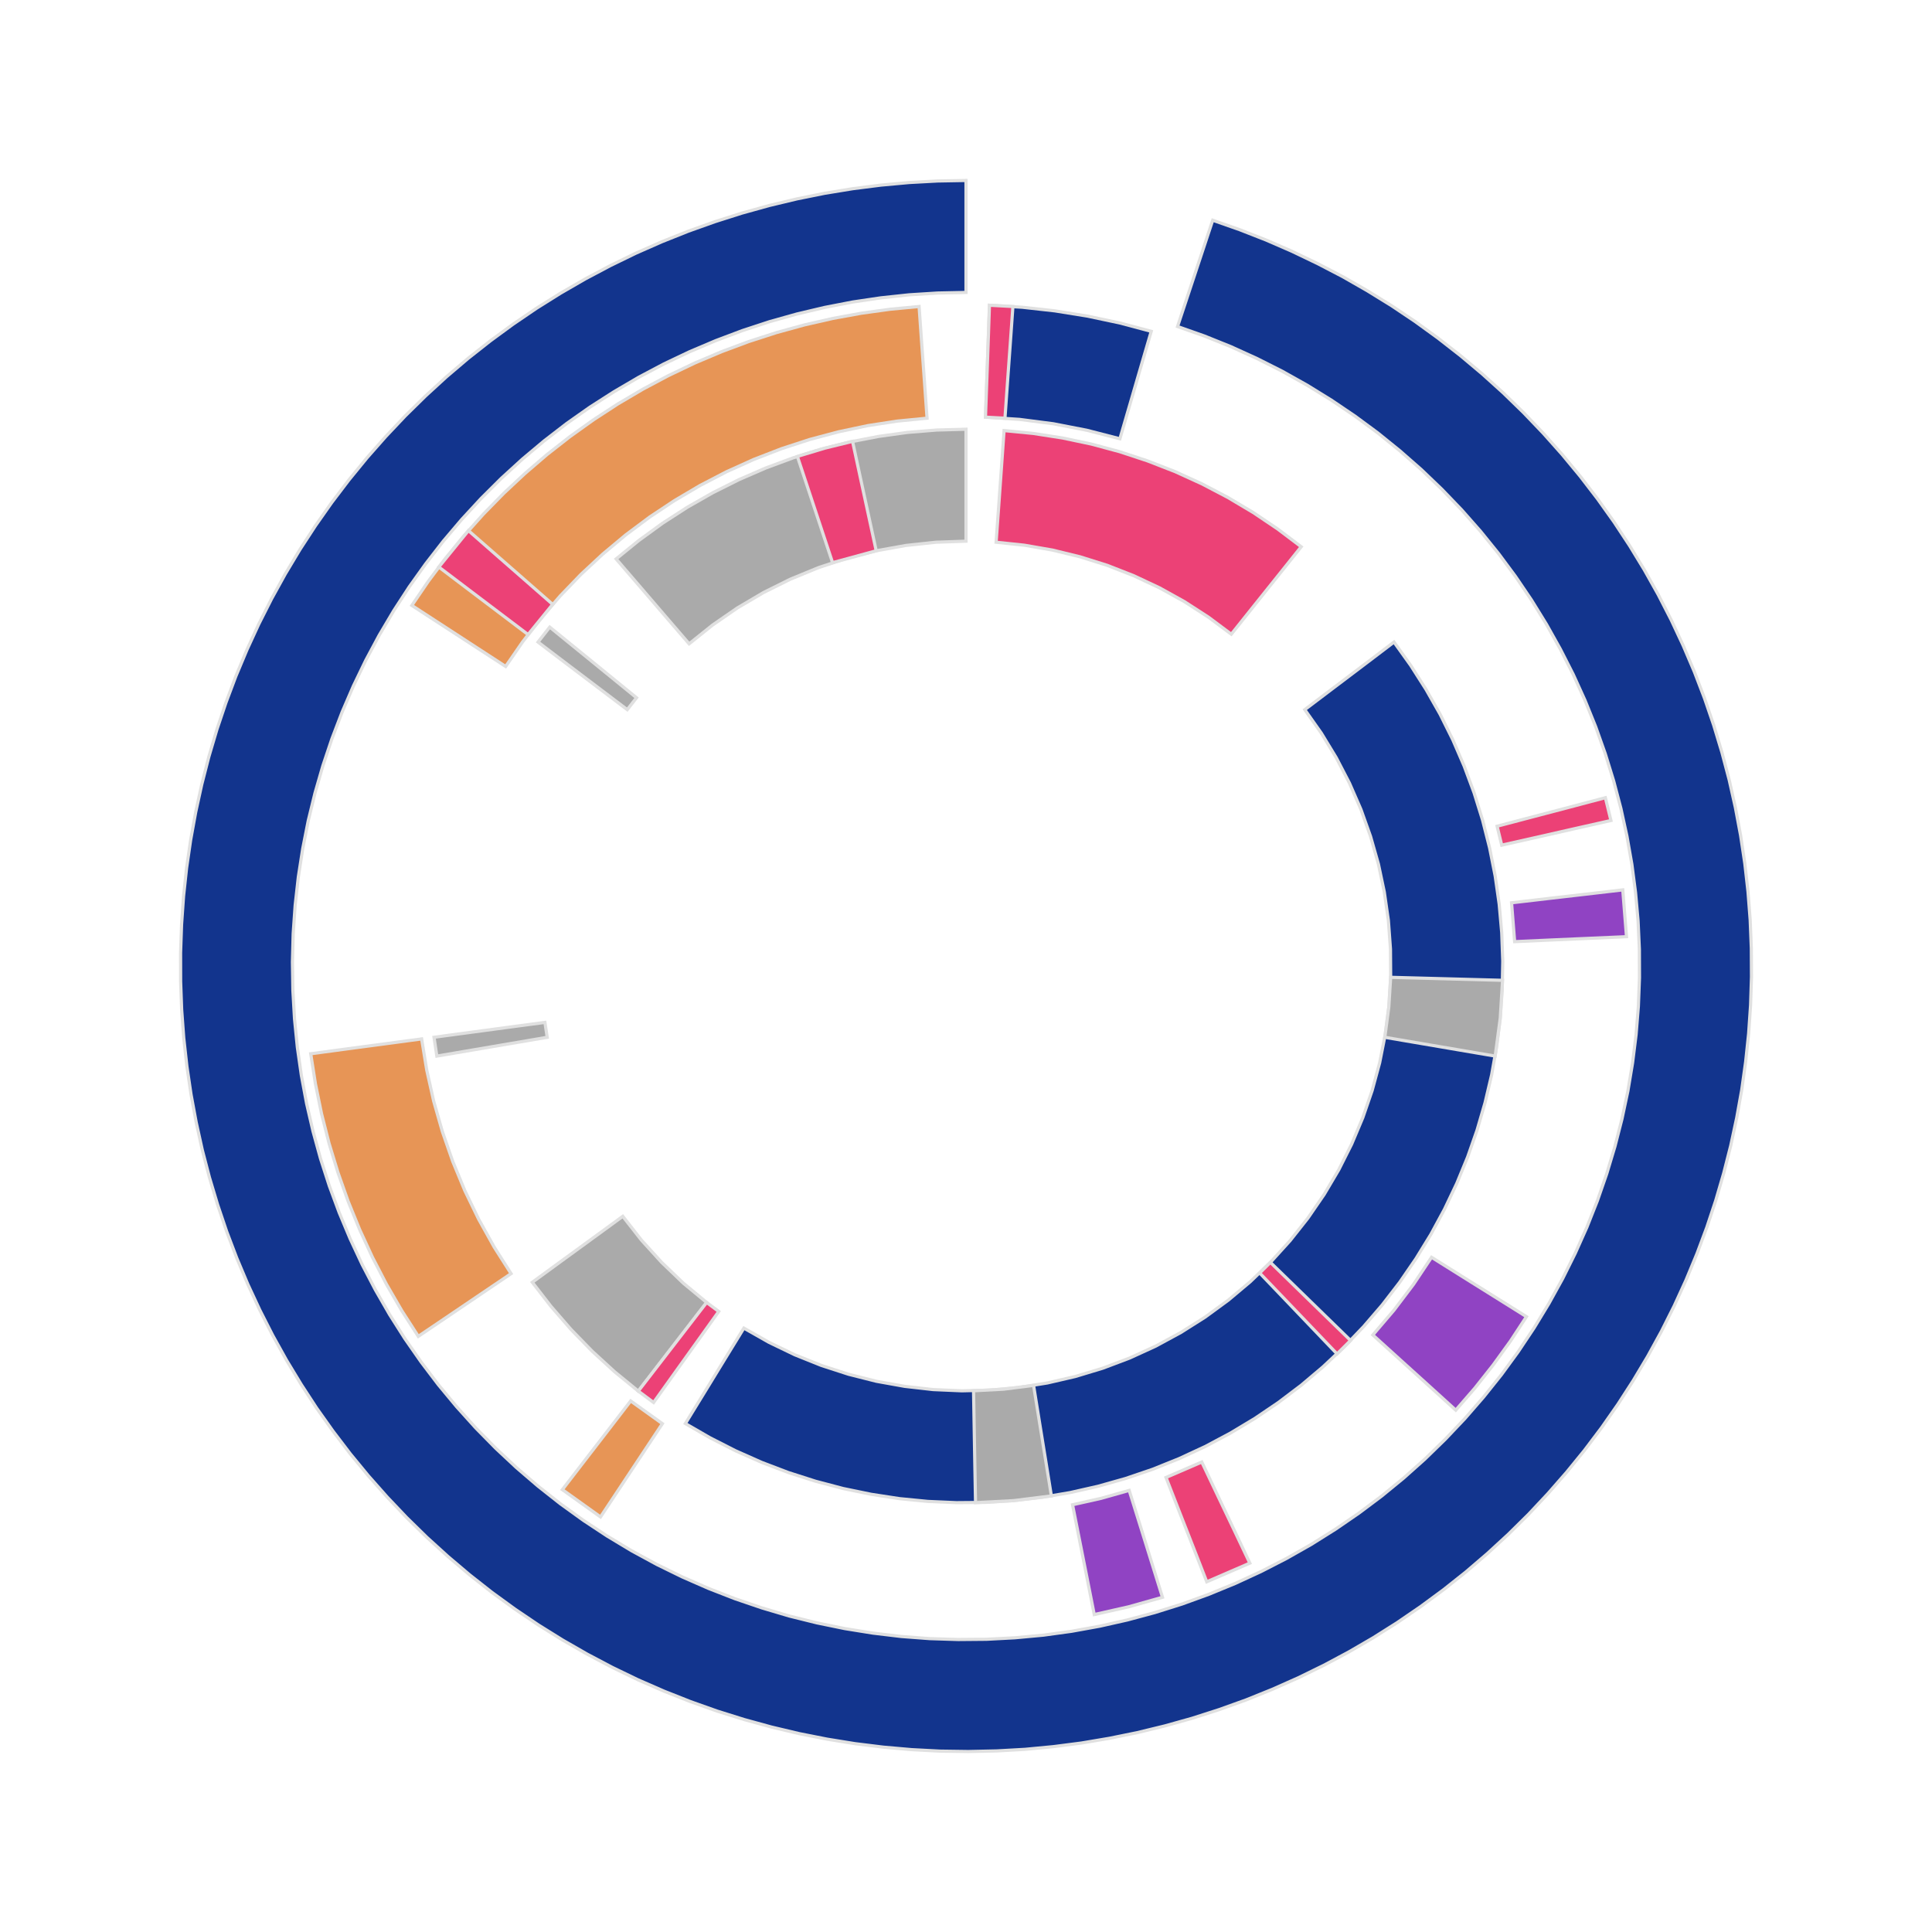
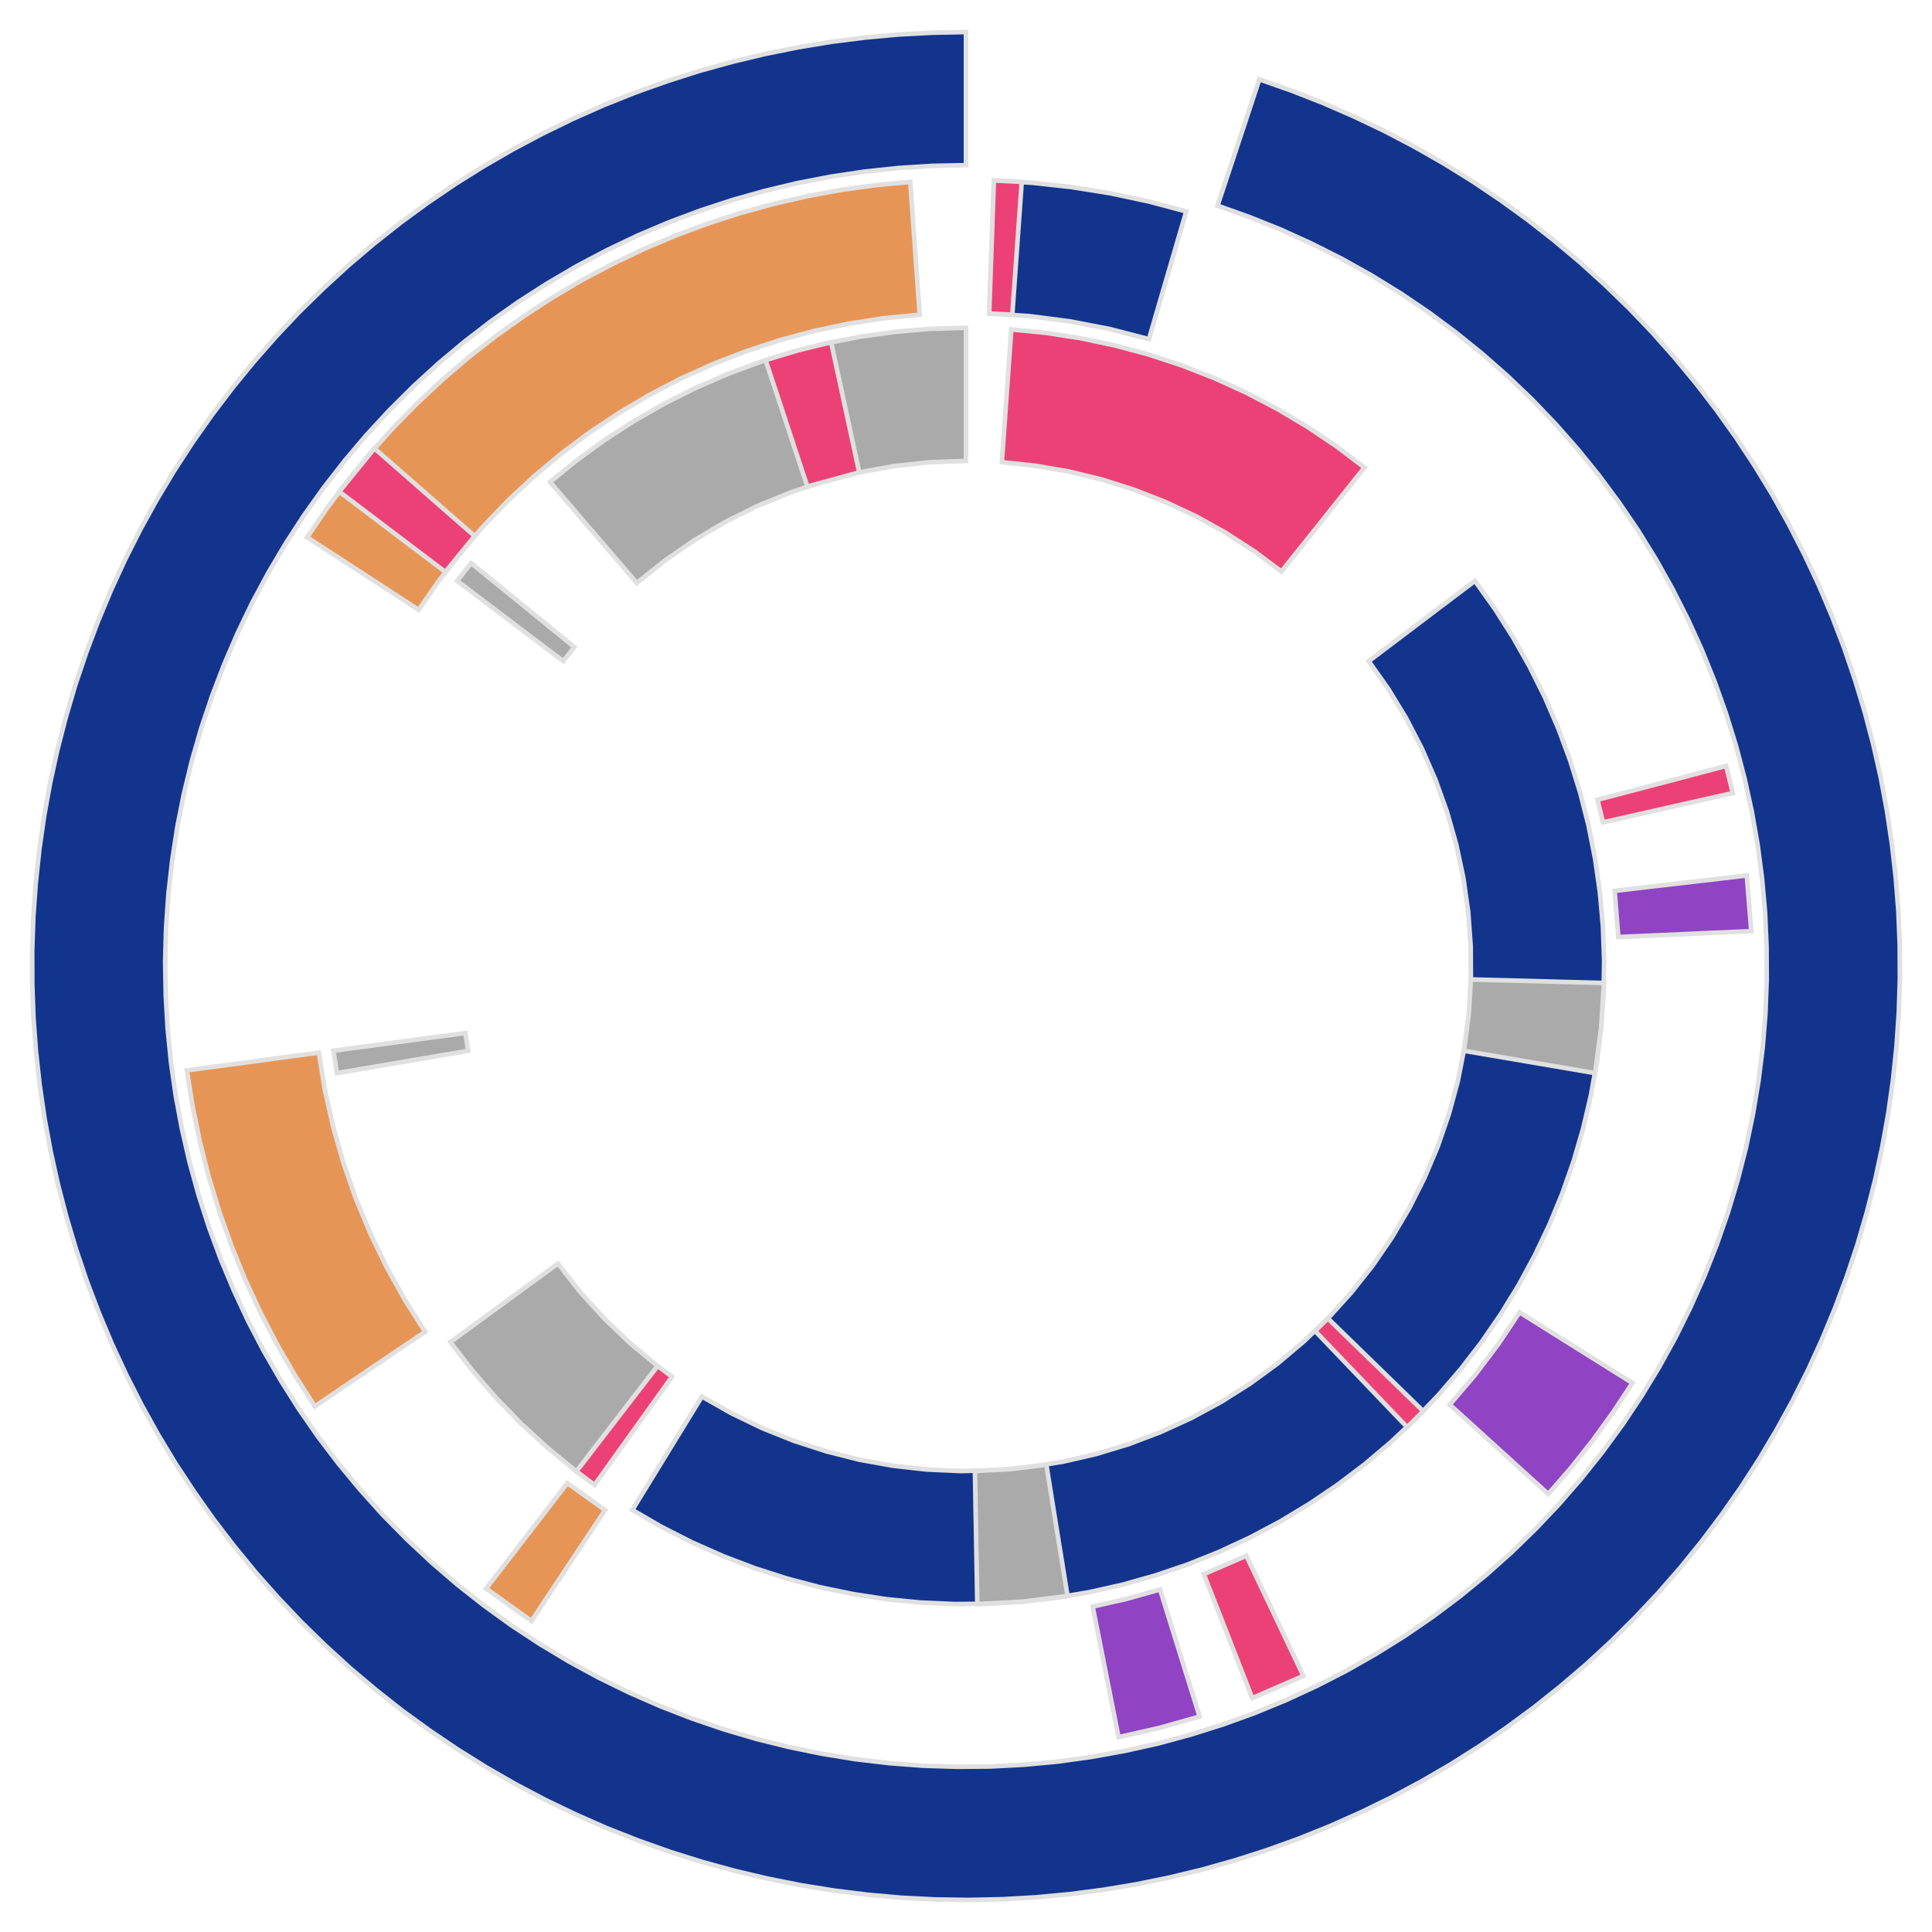
- <svg xmlns="http://www.w3.org/2000/svg" class="svglite" width="388.80pt" height="388.80pt" viewBox="0 0 388.80 388.80">
+ <svg xmlns="http://www.w3.org/2000/svg" class="svglite" width="270.00pt" height="270.00pt" viewBox="0 0 270.00 270.00">
  <defs>
    <style type="text/css">
    .svglite line, .svglite polyline, .svglite polygon, .svglite path, .svglite rect, .svglite circle {
      fill: none;
      stroke: #000000;
      stroke-linecap: round;
      stroke-linejoin: round;
      stroke-miterlimit: 10.00;
    }
    .svglite text {
      white-space: pre;
    }
  </style>
  </defs>
  <rect width="100%" height="100%" style="stroke: none; fill: none;" />
  <defs>
-     <clipPath id="cpMC4wMHwzODguODB8MC4wMHwzODguODA=">
-       <rect x="0.00" y="0.00" width="388.80" height="388.80" />
+     <clipPath id="cpMC4wMHwyNzAuMDB8MC4wMHwyNzAuMDA=">
+       <rect x="0.00" y="0.00" width="270.00" height="270.00" />
    </clipPath>
  </defs>
-   <g clip-path="url(#cpMC4wMHwzODguODB8MC4wMHwzODguODA=)">
-     <polygon points="194.40,58.85 194.40,51.34 194.40,43.83 194.40,36.32 188.69,36.42 182.98,36.73 177.29,37.25 171.62,37.97 165.99,38.89 160.39,40.02 154.83,41.35 149.32,42.88 143.88,44.61 138.50,46.53 133.19,48.65 127.97,50.95 122.83,53.45 117.78,56.13 112.83,58.99 107.99,62.02 103.27,65.23 98.66,68.61 94.17,72.15 89.82,75.85 85.61,79.71 81.53,83.72 77.61,87.87 73.83,92.16 70.22,96.58 66.76,101.13 63.48,105.80 60.36,110.59 57.42,115.49 54.66,120.49 52.08,125.59 49.69,130.78 47.48,136.05 45.47,141.40 43.65,146.81 42.03,152.29 40.61,157.83 39.39,163.41 38.37,169.03 37.55,174.68 36.94,180.36 36.54,186.06 36.34,191.77 36.35,197.49 36.56,203.20 36.98,208.89 37.61,214.57 38.44,220.22 39.48,225.84 40.71,231.42 42.15,236.95 43.79,242.42 45.62,247.84 47.65,253.18 49.87,258.44 52.28,263.62 54.87,268.71 57.65,273.71 60.61,278.60 63.73,283.38 67.04,288.04 70.50,292.58 74.13,296.99 77.92,301.27 81.85,305.41 85.94,309.41 90.17,313.25 94.53,316.94 99.02,320.47 103.64,323.83 108.38,327.03 113.23,330.05 118.18,332.89 123.24,335.56 128.38,338.04 133.62,340.33 138.93,342.43 144.31,344.34 149.77,346.05 155.27,347.56 160.83,348.88 166.44,349.99 172.08,350.90 177.75,351.60 183.44,352.10 189.15,352.40 194.86,352.48 200.57,352.36 206.28,352.04 211.96,351.50 217.63,350.77 223.26,349.82 228.86,348.68 234.41,347.33 239.91,345.79 245.36,344.04 250.73,342.11 256.03,339.97 261.25,337.65 266.38,335.14 271.42,332.45 276.36,329.58 281.19,326.53 285.91,323.30 290.51,319.91 294.98,316.36 299.32,312.64 303.53,308.77 307.59,304.76 311.50,300.59 315.26,296.29 318.87,291.86 322.31,287.30 325.58,282.62 328.68,277.82 331.61,272.91 334.36,267.90 336.92,262.80 339.30,257.60 341.49,252.32 343.49,246.97 345.29,241.55 346.89,236.07 348.30,230.53 349.50,224.94 350.51,219.32 351.30,213.66 351.90,207.98 352.29,202.28 352.47,196.57 352.44,190.85 352.21,185.15 351.77,179.45 351.13,173.77 350.28,168.12 349.23,162.51 347.98,156.93 346.52,151.41 344.87,145.94 343.02,140.53 340.98,135.20 338.74,129.94 336.32,124.77 333.71,119.68 330.92,114.70 327.95,109.82 324.81,105.05 321.49,100.39 318.01,95.86 314.37,91.46 310.57,87.19 306.62,83.06 302.53,79.08 298.29,75.25 293.91,71.57 289.41,68.06 284.78,64.70 280.04,61.52 275.18,58.52 270.22,55.68 265.15,53.04 260.00,50.57 254.76,48.29 249.44,46.21 244.05,44.32 241.69,51.45 239.33,58.58 236.97,65.71 242.38,67.62 247.70,69.76 252.92,72.13 258.04,74.71 263.04,77.51 267.92,80.52 272.67,83.73 277.28,87.13 281.74,90.74 286.05,94.52 290.19,98.49 294.16,102.62 297.95,106.92 301.56,111.38 304.97,115.98 308.19,120.73 311.20,125.61 314.00,130.61 316.60,135.72 318.97,140.94 321.12,146.25 323.04,151.66 324.73,157.13 326.19,162.68 327.41,168.28 328.40,173.93 329.14,179.61 329.65,185.32 329.91,191.05 329.93,196.78 329.71,202.51 329.25,208.22 328.54,213.91 327.60,219.57 326.41,225.18 324.99,230.73 323.34,236.22 321.46,241.64 319.35,246.97 317.01,252.20 314.46,257.33 311.69,262.35 308.71,267.25 305.53,272.02 302.15,276.65 298.57,281.13 294.81,285.46 290.87,289.62 286.76,293.62 282.48,297.44 278.05,301.07 273.46,304.51 268.74,307.75 263.88,310.80 258.89,313.63 253.79,316.25 248.59,318.65 243.29,320.83 237.90,322.79 232.43,324.51 226.89,326.00 221.30,327.26 215.66,328.28 209.98,329.06 204.27,329.59 198.55,329.89 192.81,329.94 187.08,329.76 181.37,329.33 175.67,328.65 170.01,327.74 164.40,326.59 158.83,325.21 153.34,323.58 147.91,321.73 142.57,319.65 137.32,317.35 132.17,314.83 127.13,312.09 122.22,309.14 117.43,305.98 112.78,302.63 108.28,299.08 103.93,295.35 99.74,291.43 95.72,287.34 91.88,283.08 88.22,278.67 84.76,274.11 81.48,269.40 78.41,264.56 75.55,259.59 72.90,254.51 70.47,249.31 68.26,244.03 66.27,238.65 64.51,233.19 62.99,227.66 61.70,222.08 60.65,216.44 59.84,210.77 59.27,205.06 58.94,199.34 58.85,193.61 59.00,187.88 59.40,182.16 60.04,176.46 60.92,170.79 62.03,165.17 63.39,159.60 64.98,154.09 66.80,148.66 68.85,143.30 71.12,138.04 73.61,132.88 76.32,127.82 79.24,122.89 82.37,118.08 85.70,113.42 89.22,108.89 92.93,104.52 96.82,100.31 100.88,96.27 105.12,92.40 109.51,88.72 114.05,85.22 118.74,81.92 123.57,78.83 128.52,75.93 133.58,73.25 138.76,70.79 144.04,68.55 149.40,66.53 154.85,64.74 160.37,63.19 165.95,61.87 171.58,60.78 177.25,59.94 182.95,59.33 188.67,58.97 194.40,58.85 " style="stroke-width: 0.64; stroke: #E0E0E0; stroke-linecap: butt; stroke-linejoin: miter; fill: #12348D;" />
-     <polygon points="149.70,267.27 145.77,273.67 141.85,280.08 137.92,286.48 142.90,289.35 148.03,291.96 153.28,294.29 158.66,296.34 164.13,298.09 169.70,299.56 175.33,300.72 181.01,301.59 186.74,302.15 192.48,302.40 198.23,302.35 203.97,301.99 209.69,301.33 215.36,300.37 220.97,299.10 226.50,297.54 231.94,295.69 237.28,293.54 242.50,291.12 247.58,288.42 252.51,285.46 257.27,282.24 261.86,278.77 266.25,275.06 270.44,271.12 274.42,266.96 278.17,262.60 281.68,258.05 284.94,253.31 287.95,248.41 290.69,243.35 293.16,238.16 295.35,232.84 297.25,227.42 298.86,221.89 300.18,216.30 301.19,210.63 301.91,204.93 302.31,199.19 302.42,193.44 302.21,187.69 301.70,181.97 300.89,176.27 299.77,170.63 298.36,165.06 296.65,159.56 294.65,154.17 292.37,148.89 289.81,143.74 286.97,138.74 283.88,133.89 280.53,129.21 274.55,133.75 268.56,138.28 262.57,142.81 265.90,147.53 268.90,152.46 271.56,157.58 273.87,162.87 275.81,168.31 277.39,173.86 278.58,179.51 279.40,185.22 279.82,190.98 279.86,196.75 279.51,202.51 278.76,208.24 277.64,213.90 276.13,219.47 274.25,224.93 272.01,230.25 269.42,235.40 266.48,240.37 263.21,245.13 259.63,249.66 255.75,253.94 251.60,257.94 247.18,261.65 242.52,265.06 237.64,268.15 232.57,270.90 227.32,273.30 221.92,275.34 216.39,277.01 210.77,278.31 205.07,279.22 199.32,279.75 193.55,279.89 187.78,279.64 182.05,278.99 176.36,277.97 170.77,276.56 165.28,274.78 159.92,272.63 154.72,270.12 149.70,267.27 " style="stroke-width: 0.64; stroke: #E0E0E0; stroke-linecap: butt; stroke-linejoin: miter; fill: #12348D;" />
-     <polygon points="126.92,281.93 122.34,287.88 117.75,293.83 113.17,299.78 120.85,305.27 125.00,299.02 129.15,292.76 133.30,286.50 126.92,281.93 " style="stroke-width: 0.64; stroke: #E0E0E0; stroke-linecap: butt; stroke-linejoin: miter; fill: #E79556;" />
-     <polygon points="84.85,209.07 77.41,210.07 69.97,211.06 62.53,212.06 63.48,218.12 64.71,224.14 66.22,230.09 68.01,235.96 70.06,241.75 72.38,247.44 74.95,253.01 77.78,258.46 80.86,263.77 84.18,268.93 90.40,264.73 96.62,260.52 102.85,256.31 99.43,250.93 96.33,245.36 93.55,239.62 91.11,233.73 89.02,227.71 87.27,221.58 85.88,215.36 84.85,209.07 " style="stroke-width: 0.64; stroke: #E0E0E0; stroke-linecap: butt; stroke-linejoin: miter; fill: #E79556;" />
-     <polygon points="186.56,84.16 186.03,76.67 185.49,69.17 184.96,61.68 179.14,62.23 173.35,63.03 167.60,64.08 161.90,65.38 156.26,66.93 150.69,68.73 145.22,70.77 139.83,73.05 134.55,75.57 129.39,78.31 124.35,81.28 119.45,84.47 114.69,87.87 110.09,91.47 105.65,95.28 101.38,99.27 97.29,103.45 93.39,107.80 89.68,112.33 86.17,117.01 82.88,121.84 89.17,125.93 95.47,130.03 101.76,134.12 105.17,129.18 108.84,124.44 112.76,119.90 116.92,115.58 121.32,111.49 125.92,107.65 130.73,104.06 135.73,100.74 140.90,97.69 146.22,94.93 151.69,92.46 157.29,90.29 162.99,88.43 168.79,86.89 174.66,85.65 180.59,84.74 186.56,84.16 " style="stroke-width: 0.64; stroke: #E0E0E0; stroke-linecap: butt; stroke-linejoin: miter; fill: #E79556;" />
-     <polygon points="278.68,208.75 286.08,210.01 293.48,211.27 300.89,212.53 301.91,204.93 302.38,197.28 294.87,197.08 287.37,196.88 279.86,196.68 279.48,202.73 278.68,208.75 " style="stroke-width: 0.64; stroke: #E0E0E0; stroke-linecap: butt; stroke-linejoin: miter; fill: #AAAAAA;" />
-     <polygon points="195.92,279.88 196.05,287.39 196.18,294.89 196.32,302.40 203.97,301.99 211.58,301.04 210.39,293.63 209.19,286.22 208.00,278.80 201.98,279.56 195.92,279.88 " style="stroke-width: 0.64; stroke: #E0E0E0; stroke-linecap: butt; stroke-linejoin: miter; fill: #AAAAAA;" />
-     <polygon points="125.33,244.77 119.26,249.20 113.19,253.62 107.12,258.05 110.88,262.90 114.90,267.53 119.18,271.93 123.70,276.07 128.45,279.95 133.04,274.00 137.62,268.06 142.21,262.11 137.53,258.24 133.15,254.04 129.07,249.55 125.33,244.77 " style="stroke-width: 0.64; stroke: #E0E0E0; stroke-linecap: butt; stroke-linejoin: miter; fill: #AAAAAA;" />
-     <polygon points="109.66,205.75 102.22,206.74 94.78,207.74 87.34,208.74 87.91,212.53 95.32,211.27 102.72,210.01 110.12,208.75 109.66,205.75 " style="stroke-width: 0.64; stroke: #E0E0E0; stroke-linecap: butt; stroke-linejoin: miter; fill: #AAAAAA;" />
-     <polygon points="128.10,140.42 122.28,135.68 116.46,130.94 110.63,126.20 108.27,129.21 114.25,133.75 120.24,138.28 126.23,142.81 128.10,140.42 " style="stroke-width: 0.64; stroke: #E0E0E0; stroke-linecap: butt; stroke-linejoin: miter; fill: #AAAAAA;" />
-     <polygon points="194.40,108.91 194.40,101.40 194.40,93.89 194.40,86.38 188.50,86.54 182.62,87.02 176.78,87.83 170.99,88.95 165.27,90.38 159.63,92.13 154.10,94.18 148.69,96.53 143.42,99.17 138.30,102.09 133.34,105.29 128.57,108.76 123.99,112.48 128.89,118.17 133.78,123.87 138.68,129.56 143.42,125.77 148.41,122.33 153.64,119.25 159.07,116.55 164.69,114.24 170.45,112.33 176.33,110.84 182.30,109.77 188.34,109.12 194.40,108.91 " style="stroke-width: 0.64; stroke: #E0E0E0; stroke-linecap: butt; stroke-linejoin: miter; fill: #AAAAAA;" />
-     <polygon points="247.79,127.63 252.48,121.76 257.17,115.90 261.86,110.03 257.13,106.46 252.21,103.15 247.12,100.12 241.87,97.37 236.48,94.91 230.96,92.76 225.33,90.90 219.61,89.36 213.82,88.14 207.96,87.23 202.06,86.65 201.53,94.14 201.00,101.63 200.46,109.12 206.16,109.72 211.81,110.70 217.38,112.06 222.85,113.78 228.18,115.87 233.37,118.31 238.38,121.09 243.19,124.20 247.79,127.63 " style="stroke-width: 0.64; stroke: #E0E0E0; stroke-linecap: butt; stroke-linejoin: miter; fill: #EC4176;" />
-     <polygon points="253.50,256.18 258.69,261.60 263.88,267.03 269.07,272.46 271.79,269.76 266.41,264.52 261.03,259.28 255.65,254.04 253.50,256.18 " style="stroke-width: 0.64; stroke: #E0E0E0; stroke-linecap: butt; stroke-linejoin: miter; fill: #EC4176;" />
-     <polygon points="304.81,189.50 312.32,189.16 319.82,188.83 327.32,188.50 326.57,179.08 319.11,179.95 311.65,180.81 304.19,181.68 304.81,189.50 " style="stroke-width: 0.64; stroke: #E0E0E0; stroke-linecap: butt; stroke-linejoin: miter; fill: #9043C3;" />
-     <polygon points="276.27,268.65 281.83,273.69 287.40,278.73 292.96,283.78 296.83,279.32 300.49,274.69 303.95,269.91 307.19,264.97 300.83,260.99 294.46,257.01 288.09,253.02 284.46,258.46 280.52,263.67 276.27,268.65 " style="stroke-width: 0.64; stroke: #E0E0E0; stroke-linecap: butt; stroke-linejoin: miter; fill: #9043C3;" />
-     <polygon points="215.84,302.82 217.30,310.19 218.76,317.56 220.21,324.92 227.12,323.36 233.94,321.44 231.71,314.27 229.48,307.10 227.24,299.93 221.58,301.53 215.84,302.82 " style="stroke-width: 0.64; stroke: #E0E0E0; stroke-linecap: butt; stroke-linejoin: miter; fill: #9043C3;" />
-     <polygon points="225.37,88.30 227.47,81.10 229.57,73.89 231.68,66.68 225.29,64.98 218.82,63.61 212.29,62.56 205.72,61.83 199.12,61.43 198.86,68.94 198.59,76.44 198.32,83.95 205.17,84.40 211.98,85.28 218.72,86.59 225.37,88.30 " style="stroke-width: 0.64; stroke: #E0E0E0; stroke-linecap: butt; stroke-linejoin: miter; fill: #12348D;" />
-     <polygon points="202.24,84.16 202.77,76.67 203.31,69.17 203.84,61.68 199.12,61.43 198.86,68.94 198.59,76.44 198.32,83.95 202.24,84.16 " style="stroke-width: 0.64; stroke: #E0E0E0; stroke-linecap: butt; stroke-linejoin: miter; fill: #EC4176;" />
-     <polygon points="302.21,170.08 309.54,168.43 316.86,166.77 324.19,165.12 323.07,160.53 315.81,162.45 308.54,164.36 301.28,166.27 302.21,170.08 " style="stroke-width: 0.64; stroke: #E0E0E0; stroke-linecap: butt; stroke-linejoin: miter; fill: #EC4176;" />
-     <polygon points="234.65,297.33 237.38,304.33 240.12,311.32 242.85,318.32 251.52,314.57 248.30,307.78 245.07,301.00 241.85,294.22 234.65,297.33 " style="stroke-width: 0.64; stroke: #E0E0E0; stroke-linecap: butt; stroke-linejoin: miter; fill: #EC4176;" />
-     <polygon points="176.33,110.84 174.74,103.50 173.15,96.16 171.57,88.82 165.98,90.19 160.47,91.85 162.83,98.98 165.19,106.11 167.55,113.23 176.33,110.84 " style="stroke-width: 0.64; stroke: #E0E0E0; stroke-linecap: butt; stroke-linejoin: miter; fill: #EC4176;" />
-     <polygon points="111.22,121.62 105.57,116.67 99.92,111.73 94.27,106.78 88.31,114.11 94.29,118.64 100.28,123.17 106.27,127.70 111.22,121.62 " style="stroke-width: 0.64; stroke: #E0E0E0; stroke-linecap: butt; stroke-linejoin: miter; fill: #EC4176;" />
-     <polygon points="142.21,262.11 137.62,268.06 133.04,274.00 128.45,279.95 131.53,282.24 135.90,276.13 140.27,270.03 144.64,263.92 142.21,262.11 " style="stroke-width: 0.64; stroke: #E0E0E0; stroke-linecap: butt; stroke-linejoin: miter; fill: #EC4176;" />
+   <g clip-path="url(#cpMC4wMHwyNzAuMDB8MC4wMHwyNzAuMDA=)">
+     <polygon points="135.00,23.08 135.00,16.88 135.00,10.68 135.00,4.48 130.28,4.57 125.57,4.82 120.88,5.25 116.20,5.84 111.54,6.61 106.92,7.54 102.33,8.64 97.78,9.90 93.29,11.33 88.85,12.91 84.46,14.66 80.15,16.57 75.91,18.63 71.74,20.84 67.65,23.20 63.66,25.70 59.76,28.35 55.95,31.14 52.25,34.07 48.66,37.12 45.18,40.31 41.81,43.61 38.57,47.04 35.46,50.58 32.47,54.24 29.62,57.99 26.90,61.85 24.33,65.81 21.90,69.85 19.62,73.98 17.49,78.19 15.52,82.47 13.70,86.82 12.04,91.24 10.53,95.71 9.20,100.23 8.02,104.80 7.01,109.41 6.17,114.05 5.50,118.72 5.00,123.41 4.66,128.12 4.50,132.83 4.51,137.55 4.68,142.26 5.03,146.97 5.55,151.66 6.23,156.32 7.09,160.96 8.11,165.57 9.30,170.13 10.65,174.65 12.16,179.12 13.84,183.53 15.67,187.88 17.66,192.15 19.80,196.36 22.09,200.48 24.53,204.52 27.12,208.46 29.84,212.31 32.71,216.06 35.70,219.71 38.83,223.24 42.08,226.66 45.45,229.95 48.94,233.13 52.54,236.17 56.25,239.09 60.07,241.86 63.98,244.50 67.98,247.00 72.07,249.35 76.24,251.55 80.49,253.59 84.81,255.49 89.20,257.22 93.65,258.80 98.15,260.21 102.70,261.46 107.29,262.54 111.91,263.46 116.57,264.21 121.25,264.79 125.95,265.21 130.66,265.45 135.38,265.52 140.10,265.42 144.80,265.15 149.50,264.71 154.18,264.10 158.83,263.33 163.45,262.38 168.04,261.27 172.58,259.99 177.07,258.55 181.51,256.95 185.88,255.19 190.19,253.27 194.43,251.20 198.59,248.98 202.67,246.61 206.66,244.09 210.55,241.43 214.35,238.63 218.04,235.69 221.63,232.63 225.10,229.43 228.45,226.11 231.68,222.68 234.79,219.13 237.76,215.47 240.60,211.70 243.31,207.83 245.87,203.87 248.28,199.82 250.55,195.69 252.67,191.47 254.63,187.18 256.44,182.82 258.09,178.40 259.58,173.93 260.90,169.40 262.07,164.83 263.06,160.22 263.89,155.57 264.55,150.90 265.04,146.21 265.36,141.50 265.51,136.79 265.49,132.07 265.30,127.36 264.93,122.66 264.40,117.97 263.70,113.30 262.84,108.67 261.80,104.07 260.60,99.50 259.23,94.99 257.71,90.52 256.02,86.12 254.18,81.78 252.17,77.51 250.02,73.31 247.72,69.19 245.26,65.16 242.67,61.22 239.93,57.38 237.06,53.64 234.05,50.01 230.92,46.48 227.66,43.07 224.27,39.79 220.77,36.62 217.16,33.59 213.44,30.68 209.62,27.92 205.71,25.29 201.70,22.81 197.60,20.47 193.42,18.28 189.16,16.25 184.84,14.37 180.44,12.65 175.99,11.09 174.05,16.97 172.10,22.86 170.15,28.74 174.61,30.33 179.00,32.09 183.31,34.05 187.54,36.18 191.67,38.49 195.70,40.97 199.62,43.62 203.43,46.44 207.11,49.41 210.67,52.54 214.09,55.81 217.36,59.22 220.49,62.77 223.47,66.45 226.29,70.26 228.95,74.17 231.44,78.20 233.75,82.33 235.89,86.55 237.85,90.86 239.62,95.25 241.21,99.71 242.61,104.23 243.81,108.81 244.82,113.43 245.64,118.10 246.25,122.79 246.67,127.50 246.88,132.23 246.90,136.97 246.72,141.70 246.34,146.41 245.75,151.11 244.97,155.78 244.00,160.41 242.82,165.00 241.46,169.53 239.90,174.00 238.16,178.40 236.23,182.72 234.13,186.96 231.84,191.11 229.38,195.15 226.75,199.09 223.96,202.91 221.01,206.61 217.91,210.18 214.65,213.62 211.26,216.92 207.73,220.07 204.06,223.07 200.28,225.91 196.37,228.59 192.36,231.10 188.25,233.44 184.04,235.60 179.74,237.59 175.36,239.39 170.91,241.00 166.40,242.42 161.83,243.66 157.21,244.69 152.55,245.53 147.86,246.18 143.15,246.62 138.42,246.87 133.69,246.91 128.96,246.76 124.24,246.40 119.54,245.85 114.87,245.09 110.23,244.14 105.64,243.00 101.10,241.66 96.62,240.13 92.20,238.41 87.87,236.51 83.62,234.43 79.46,232.17 75.40,229.73 71.45,227.13 67.61,224.36 63.89,221.43 60.30,218.34 56.85,215.11 53.53,211.74 50.36,208.22 47.34,204.58 44.47,200.81 41.77,196.92 39.24,192.92 36.87,188.82 34.68,184.63 32.68,180.34 30.85,175.97 29.21,171.53 27.76,167.03 26.50,162.46 25.44,157.85 24.57,153.20 23.90,148.51 23.43,143.80 23.16,139.08 23.08,134.34 23.21,129.61 23.54,124.89 24.07,120.19 24.79,115.51 25.71,110.87 26.83,106.27 28.14,101.72 29.65,97.23 31.34,92.81 33.21,88.47 35.27,84.20 37.51,80.03 39.92,75.96 42.50,71.99 45.25,68.14 48.16,64.40 51.22,60.79 54.43,57.32 57.79,53.98 61.28,50.79 64.91,47.75 68.66,44.86 72.53,42.14 76.52,39.58 80.60,37.19 84.79,34.98 89.06,32.94 93.42,31.09 97.85,29.43 102.35,27.95 106.90,26.67 111.51,25.57 116.16,24.68 120.84,23.98 125.54,23.48 130.27,23.18 135.00,23.08 " style="stroke-width: 0.64; stroke: #E0E0E0; stroke-linecap: butt; stroke-linejoin: miter; fill: #12348D;" />
+     <polygon points="98.09,195.17 94.85,200.45 91.61,205.74 88.37,211.02 92.48,213.40 96.71,215.55 101.05,217.47 105.49,219.16 110.01,220.61 114.60,221.82 119.25,222.78 123.95,223.50 128.67,223.96 133.42,224.17 138.17,224.13 142.90,223.83 147.62,223.29 152.30,222.49 156.93,221.45 161.50,220.16 166.00,218.63 170.41,216.86 174.71,214.86 178.91,212.63 182.97,210.18 186.91,207.52 190.69,204.66 194.32,201.59 197.78,198.34 201.07,194.91 204.16,191.31 207.06,187.55 209.75,183.64 212.24,179.59 214.50,175.42 216.54,171.13 218.35,166.74 219.92,162.26 221.25,157.70 222.33,153.08 223.17,148.40 223.76,143.69 224.10,138.96 224.18,134.21 224.01,129.46 223.59,124.73 222.92,120.03 222.00,115.37 220.83,110.77 219.42,106.24 217.77,101.79 215.89,97.43 213.77,93.18 211.43,89.04 208.88,85.04 206.12,81.18 201.17,84.92 196.23,88.66 191.28,92.40 194.03,96.30 196.51,100.37 198.70,104.60 200.61,108.97 202.22,113.46 203.52,118.04 204.51,122.70 205.18,127.42 205.53,132.17 205.56,136.94 205.27,141.70 204.65,146.42 203.73,151.10 202.48,155.70 200.93,160.21 199.08,164.60 196.94,168.85 194.51,172.96 191.81,176.89 188.86,180.62 185.66,184.15 182.22,187.46 178.58,190.53 174.73,193.34 170.70,195.89 166.51,198.16 162.18,200.14 157.72,201.83 153.16,203.21 148.51,204.28 143.81,205.03 139.06,205.47 134.30,205.58 129.54,205.37 124.80,204.84 120.11,204.00 115.49,202.83 110.95,201.36 106.53,199.59 102.24,197.52 98.09,195.17 " style="stroke-width: 0.64; stroke: #E0E0E0; stroke-linecap: butt; stroke-linejoin: miter; fill: #12348D;" />
+     <polygon points="79.29,207.27 75.50,212.18 71.72,217.09 67.93,222.00 74.27,226.54 77.70,221.37 81.13,216.21 84.56,211.04 79.29,207.27 " style="stroke-width: 0.64; stroke: #E0E0E0; stroke-linecap: butt; stroke-linejoin: miter; fill: #E79556;" />
+     <polygon points="44.56,147.11 38.41,147.93 32.26,148.76 26.12,149.58 26.91,154.59 27.93,159.55 29.17,164.47 30.65,169.32 32.34,174.09 34.25,178.79 36.38,183.39 38.72,187.89 41.26,192.27 44.00,196.54 49.14,193.06 54.27,189.59 59.41,186.12 56.59,181.67 54.03,177.08 51.74,172.34 49.72,167.47 47.99,162.50 46.55,157.44 45.40,152.31 44.56,147.11 " style="stroke-width: 0.64; stroke: #E0E0E0; stroke-linecap: butt; stroke-linejoin: miter; fill: #E79556;" />
+     <polygon points="128.53,43.98 128.09,37.79 127.65,31.61 127.21,25.42 122.40,25.87 117.62,26.53 112.87,27.40 108.16,28.48 103.51,29.76 98.92,31.24 94.39,32.93 89.95,34.81 85.59,36.89 81.32,39.15 77.17,41.60 73.12,44.24 69.19,47.04 65.39,50.02 61.72,53.16 58.20,56.46 54.82,59.91 51.60,63.50 48.54,67.24 45.64,71.10 42.92,75.09 48.12,78.47 53.32,81.85 58.51,85.23 61.33,81.16 64.36,77.24 67.60,73.49 71.03,69.92 74.66,66.55 78.46,63.37 82.43,60.41 86.56,57.67 90.83,55.15 95.22,52.87 99.74,50.84 104.36,49.05 109.07,47.51 113.85,46.23 118.70,45.22 123.60,44.46 128.53,43.98 " style="stroke-width: 0.64; stroke: #E0E0E0; stroke-linecap: butt; stroke-linejoin: miter; fill: #E79556;" />
+     <polygon points="204.58,146.85 210.70,147.89 216.81,148.93 222.92,149.97 223.76,143.69 224.15,137.37 217.96,137.21 211.76,137.04 205.56,136.88 205.25,141.88 204.58,146.85 " style="stroke-width: 0.64; stroke: #E0E0E0; stroke-linecap: butt; stroke-linejoin: miter; fill: #AAAAAA;" />
+     <polygon points="136.25,205.57 136.36,211.77 136.47,217.97 136.58,224.17 142.90,223.83 149.19,223.05 148.20,216.93 147.21,210.81 146.23,204.69 141.26,205.31 136.25,205.57 " style="stroke-width: 0.64; stroke: #E0E0E0; stroke-linecap: butt; stroke-linejoin: miter; fill: #AAAAAA;" />
+     <polygon points="77.97,176.59 72.96,180.24 67.95,183.90 62.94,187.55 66.04,191.56 69.36,195.38 72.89,199.01 76.63,202.43 80.55,205.64 84.34,200.72 88.12,195.81 91.91,190.90 88.05,187.71 84.43,184.24 81.06,180.53 77.97,176.59 " style="stroke-width: 0.64; stroke: #E0E0E0; stroke-linecap: butt; stroke-linejoin: miter; fill: #AAAAAA;" />
+     <polygon points="65.04,144.37 58.89,145.19 52.75,146.01 46.60,146.84 47.08,149.97 53.19,148.93 59.30,147.89 65.42,146.85 65.04,144.37 " style="stroke-width: 0.64; stroke: #E0E0E0; stroke-linecap: butt; stroke-linejoin: miter; fill: #AAAAAA;" />
+     <polygon points="80.26,90.43 75.46,86.52 70.65,82.60 65.84,78.69 63.88,81.18 68.83,84.92 73.77,88.66 78.72,92.40 80.26,90.43 " style="stroke-width: 0.64; stroke: #E0E0E0; stroke-linecap: butt; stroke-linejoin: miter; fill: #AAAAAA;" />
+     <polygon points="135.00,64.41 135.00,58.21 135.00,52.01 135.00,45.81 130.13,45.95 125.28,46.35 120.45,47.01 115.67,47.93 110.95,49.12 106.30,50.56 101.73,52.25 97.26,54.19 92.91,56.37 88.68,58.79 84.59,61.43 80.65,64.29 76.87,67.36 80.91,72.07 84.95,76.77 88.99,81.47 92.91,78.34 97.03,75.50 101.35,72.95 105.83,70.72 110.47,68.82 115.22,67.24 120.08,66.01 125.01,65.13 129.99,64.59 135.00,64.41 " style="stroke-width: 0.64; stroke: #E0E0E0; stroke-linecap: butt; stroke-linejoin: miter; fill: #AAAAAA;" />
+     <polygon points="179.08,79.87 182.95,75.03 186.82,70.18 190.69,65.34 186.79,62.39 182.73,59.66 178.53,57.16 174.20,54.89 169.74,52.86 165.19,51.08 160.54,49.55 155.82,48.28 151.03,47.27 146.20,46.52 141.33,46.04 140.89,52.22 140.45,58.41 140.01,64.59 144.71,65.09 149.38,65.89 153.97,67.01 158.49,68.44 162.89,70.16 167.18,72.17 171.31,74.47 175.29,77.04 179.08,79.87 " style="stroke-width: 0.64; stroke: #E0E0E0; stroke-linecap: butt; stroke-linejoin: miter; fill: #EC4176;" />
+     <polygon points="183.79,186.01 188.08,190.49 192.36,194.97 196.65,199.45 198.90,197.22 194.46,192.89 190.01,188.57 185.57,184.24 183.79,186.01 " style="stroke-width: 0.64; stroke: #E0E0E0; stroke-linecap: butt; stroke-linejoin: miter; fill: #EC4176;" />
+     <polygon points="226.16,130.95 232.36,130.68 238.55,130.40 244.74,130.13 244.12,122.35 237.96,123.07 231.80,123.78 225.65,124.50 226.16,130.95 " style="stroke-width: 0.64; stroke: #E0E0E0; stroke-linecap: butt; stroke-linejoin: miter; fill: #9043C3;" />
+     <polygon points="202.60,196.30 207.19,200.46 211.78,204.63 216.37,208.79 219.57,205.11 222.59,201.29 225.45,197.34 228.13,193.27 222.87,189.98 217.61,186.69 212.36,183.40 209.36,187.89 206.10,192.20 202.60,196.30 " style="stroke-width: 0.64; stroke: #E0E0E0; stroke-linecap: butt; stroke-linejoin: miter; fill: #9043C3;" />
+     <polygon points="152.70,224.52 153.91,230.60 155.11,236.68 156.31,242.77 162.02,241.48 167.65,239.89 165.80,233.97 163.96,228.05 162.12,222.13 157.44,223.45 152.70,224.52 " style="stroke-width: 0.64; stroke: #E0E0E0; stroke-linecap: butt; stroke-linejoin: miter; fill: #9043C3;" />
+     <polygon points="160.57,47.40 162.30,41.45 164.04,35.50 165.78,29.55 160.50,28.15 155.16,27.01 149.77,26.15 144.35,25.55 138.90,25.22 138.68,31.41 138.46,37.61 138.24,43.81 143.89,44.18 149.51,44.91 155.08,45.98 160.57,47.40 " style="stroke-width: 0.64; stroke: #E0E0E0; stroke-linecap: butt; stroke-linejoin: miter; fill: #12348D;" />
+     <polygon points="141.47,43.98 141.91,37.79 142.35,31.61 142.79,25.42 138.90,25.22 138.68,31.41 138.46,37.61 138.24,43.81 141.47,43.98 " style="stroke-width: 0.64; stroke: #E0E0E0; stroke-linecap: butt; stroke-linejoin: miter; fill: #EC4176;" />
+     <polygon points="224.02,114.92 230.06,113.56 236.11,112.19 242.16,110.83 241.23,107.04 235.24,108.62 229.24,110.20 223.25,111.77 224.02,114.92 " style="stroke-width: 0.64; stroke: #E0E0E0; stroke-linecap: butt; stroke-linejoin: miter; fill: #EC4176;" />
+     <polygon points="168.23,219.99 170.49,225.76 172.75,231.54 175.00,237.31 182.16,234.21 179.50,228.61 176.84,223.01 174.18,217.42 168.23,219.99 " style="stroke-width: 0.64; stroke: #E0E0E0; stroke-linecap: butt; stroke-linejoin: miter; fill: #EC4176;" />
+     <polygon points="120.08,66.01 118.77,59.95 117.46,53.89 116.15,47.83 111.54,48.96 106.99,50.33 108.94,56.21 110.88,62.10 112.83,67.99 120.08,66.01 " style="stroke-width: 0.64; stroke: #E0E0E0; stroke-linecap: butt; stroke-linejoin: miter; fill: #EC4176;" />
+     <polygon points="66.33,74.91 61.66,70.83 56.99,66.74 52.33,62.66 47.41,68.71 52.35,72.45 57.29,76.19 62.24,79.93 66.33,74.91 " style="stroke-width: 0.64; stroke: #E0E0E0; stroke-linecap: butt; stroke-linejoin: miter; fill: #EC4176;" />
+     <polygon points="91.91,190.90 88.12,195.81 84.34,200.72 80.55,205.64 83.09,207.52 86.70,202.48 90.31,197.44 93.92,192.40 91.91,190.90 " style="stroke-width: 0.64; stroke: #E0E0E0; stroke-linecap: butt; stroke-linejoin: miter; fill: #EC4176;" />
  </g>
</svg>
